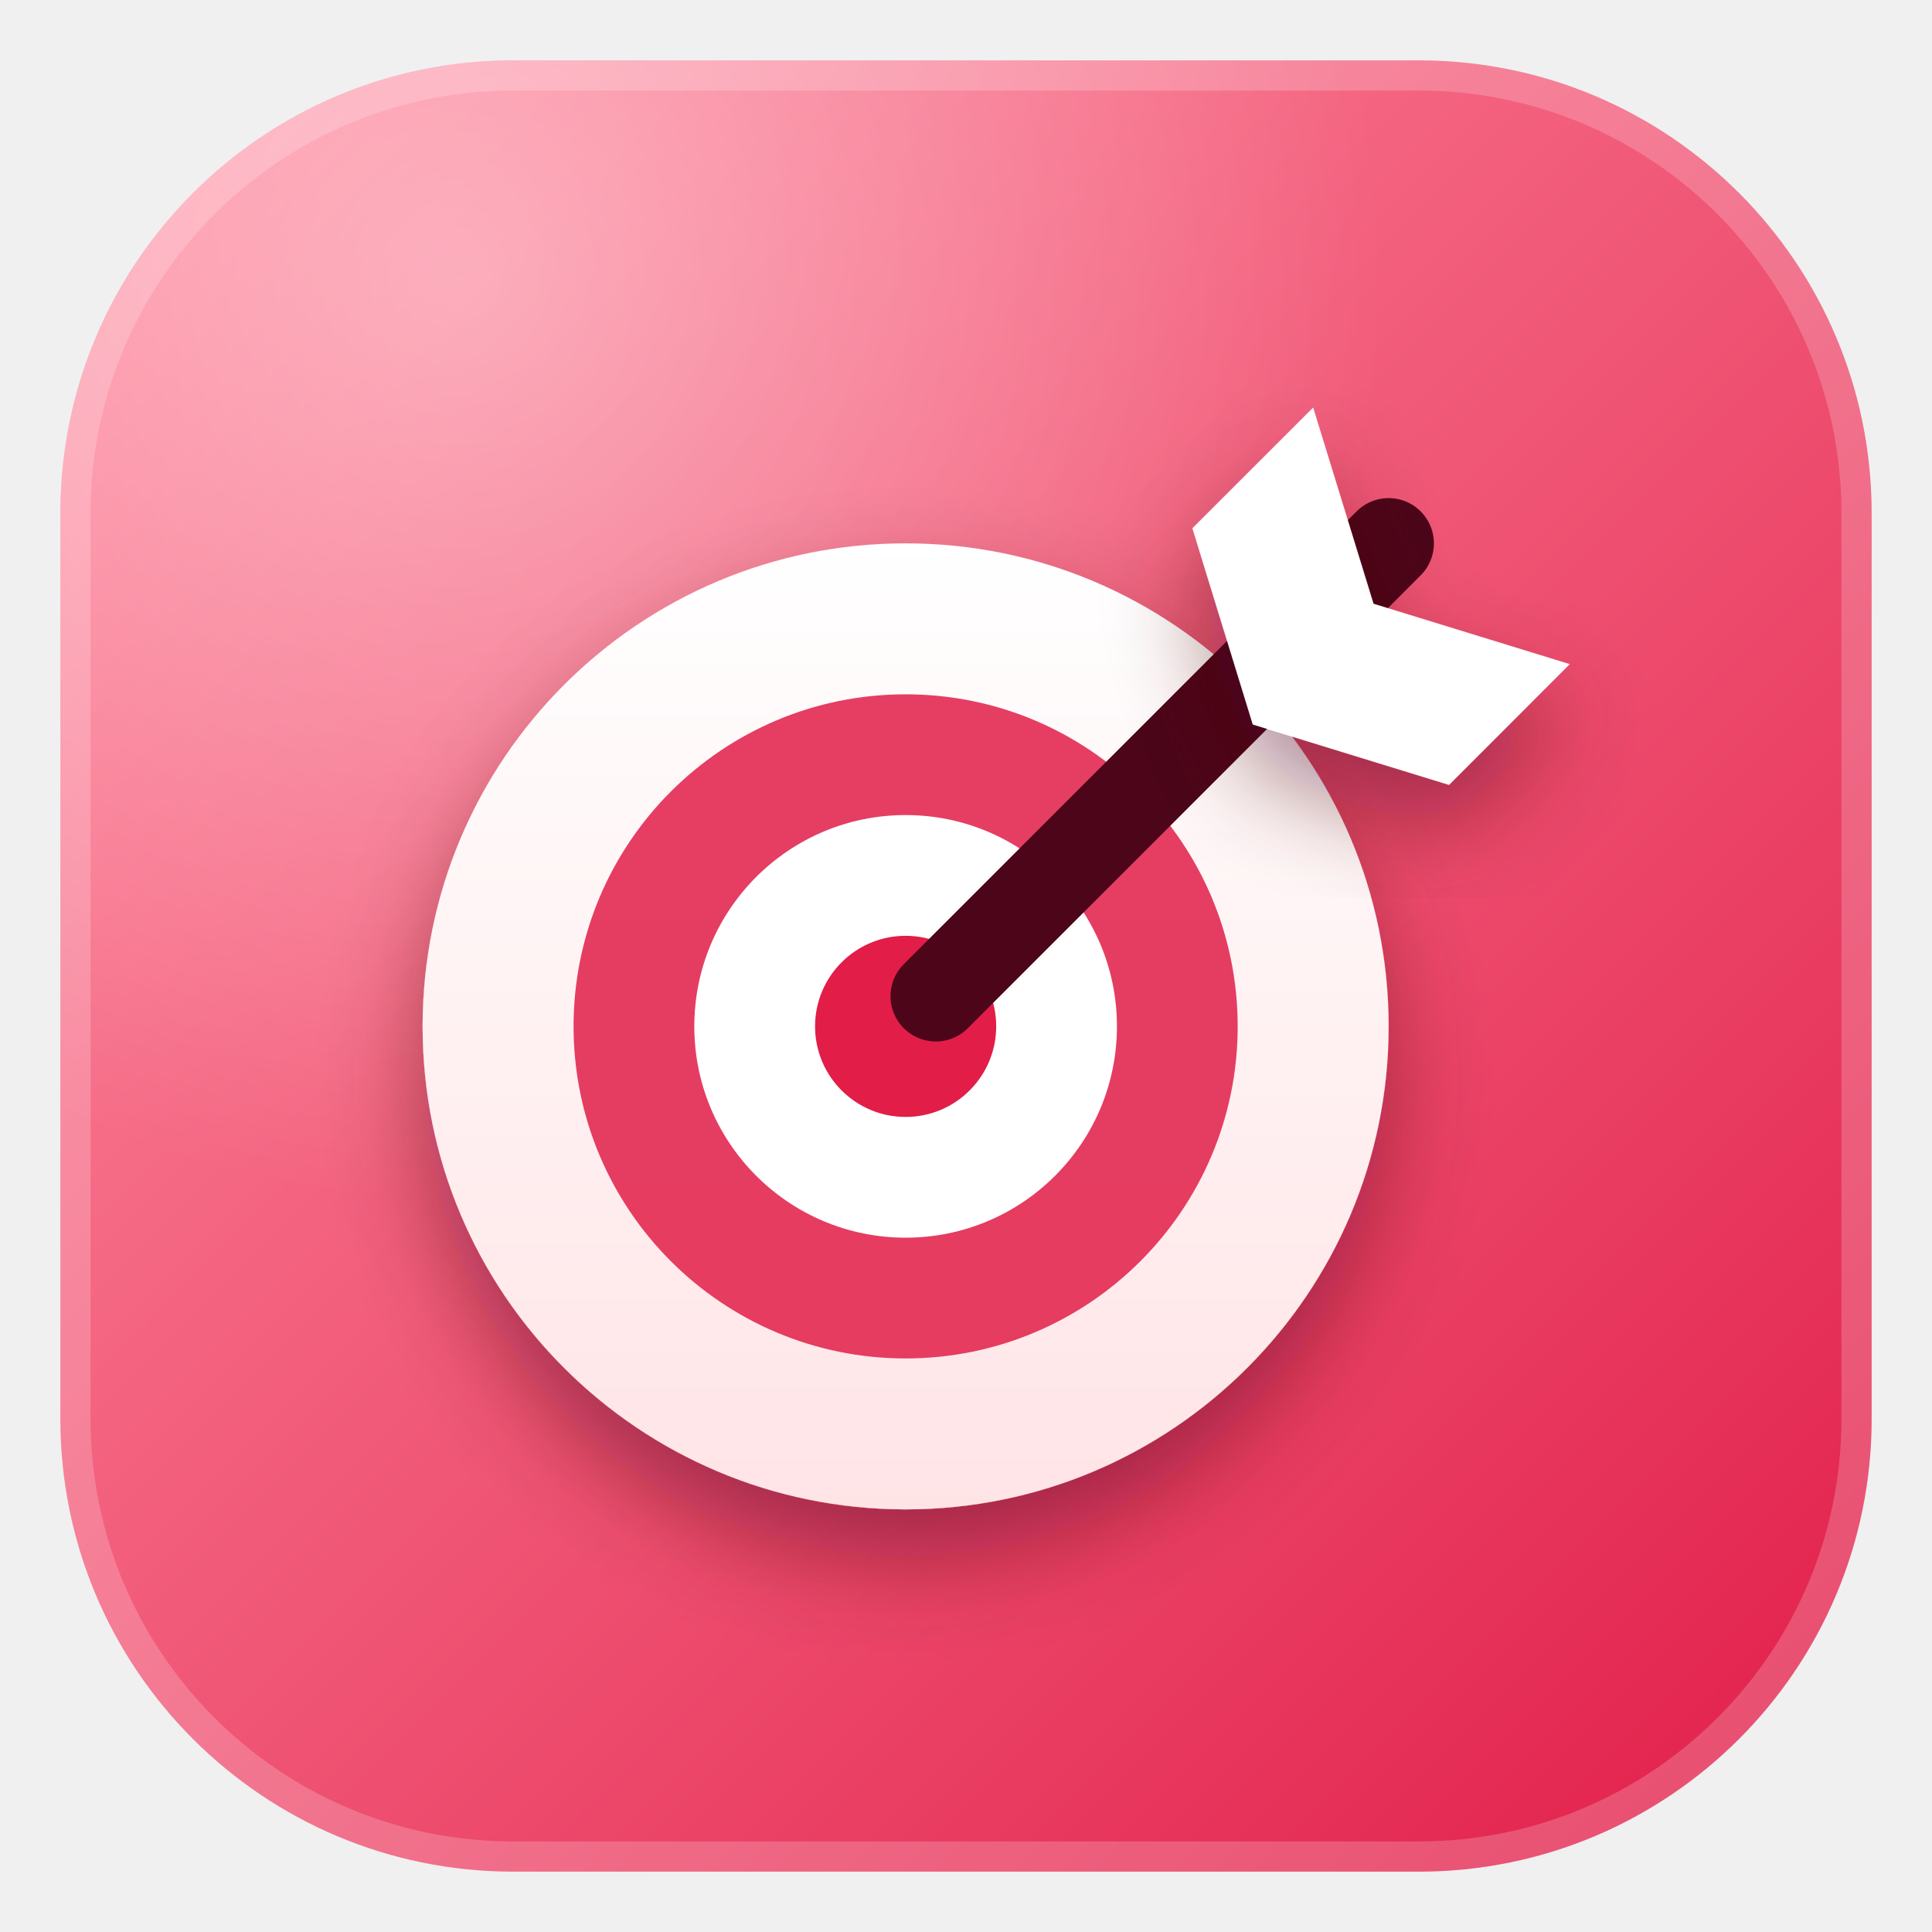
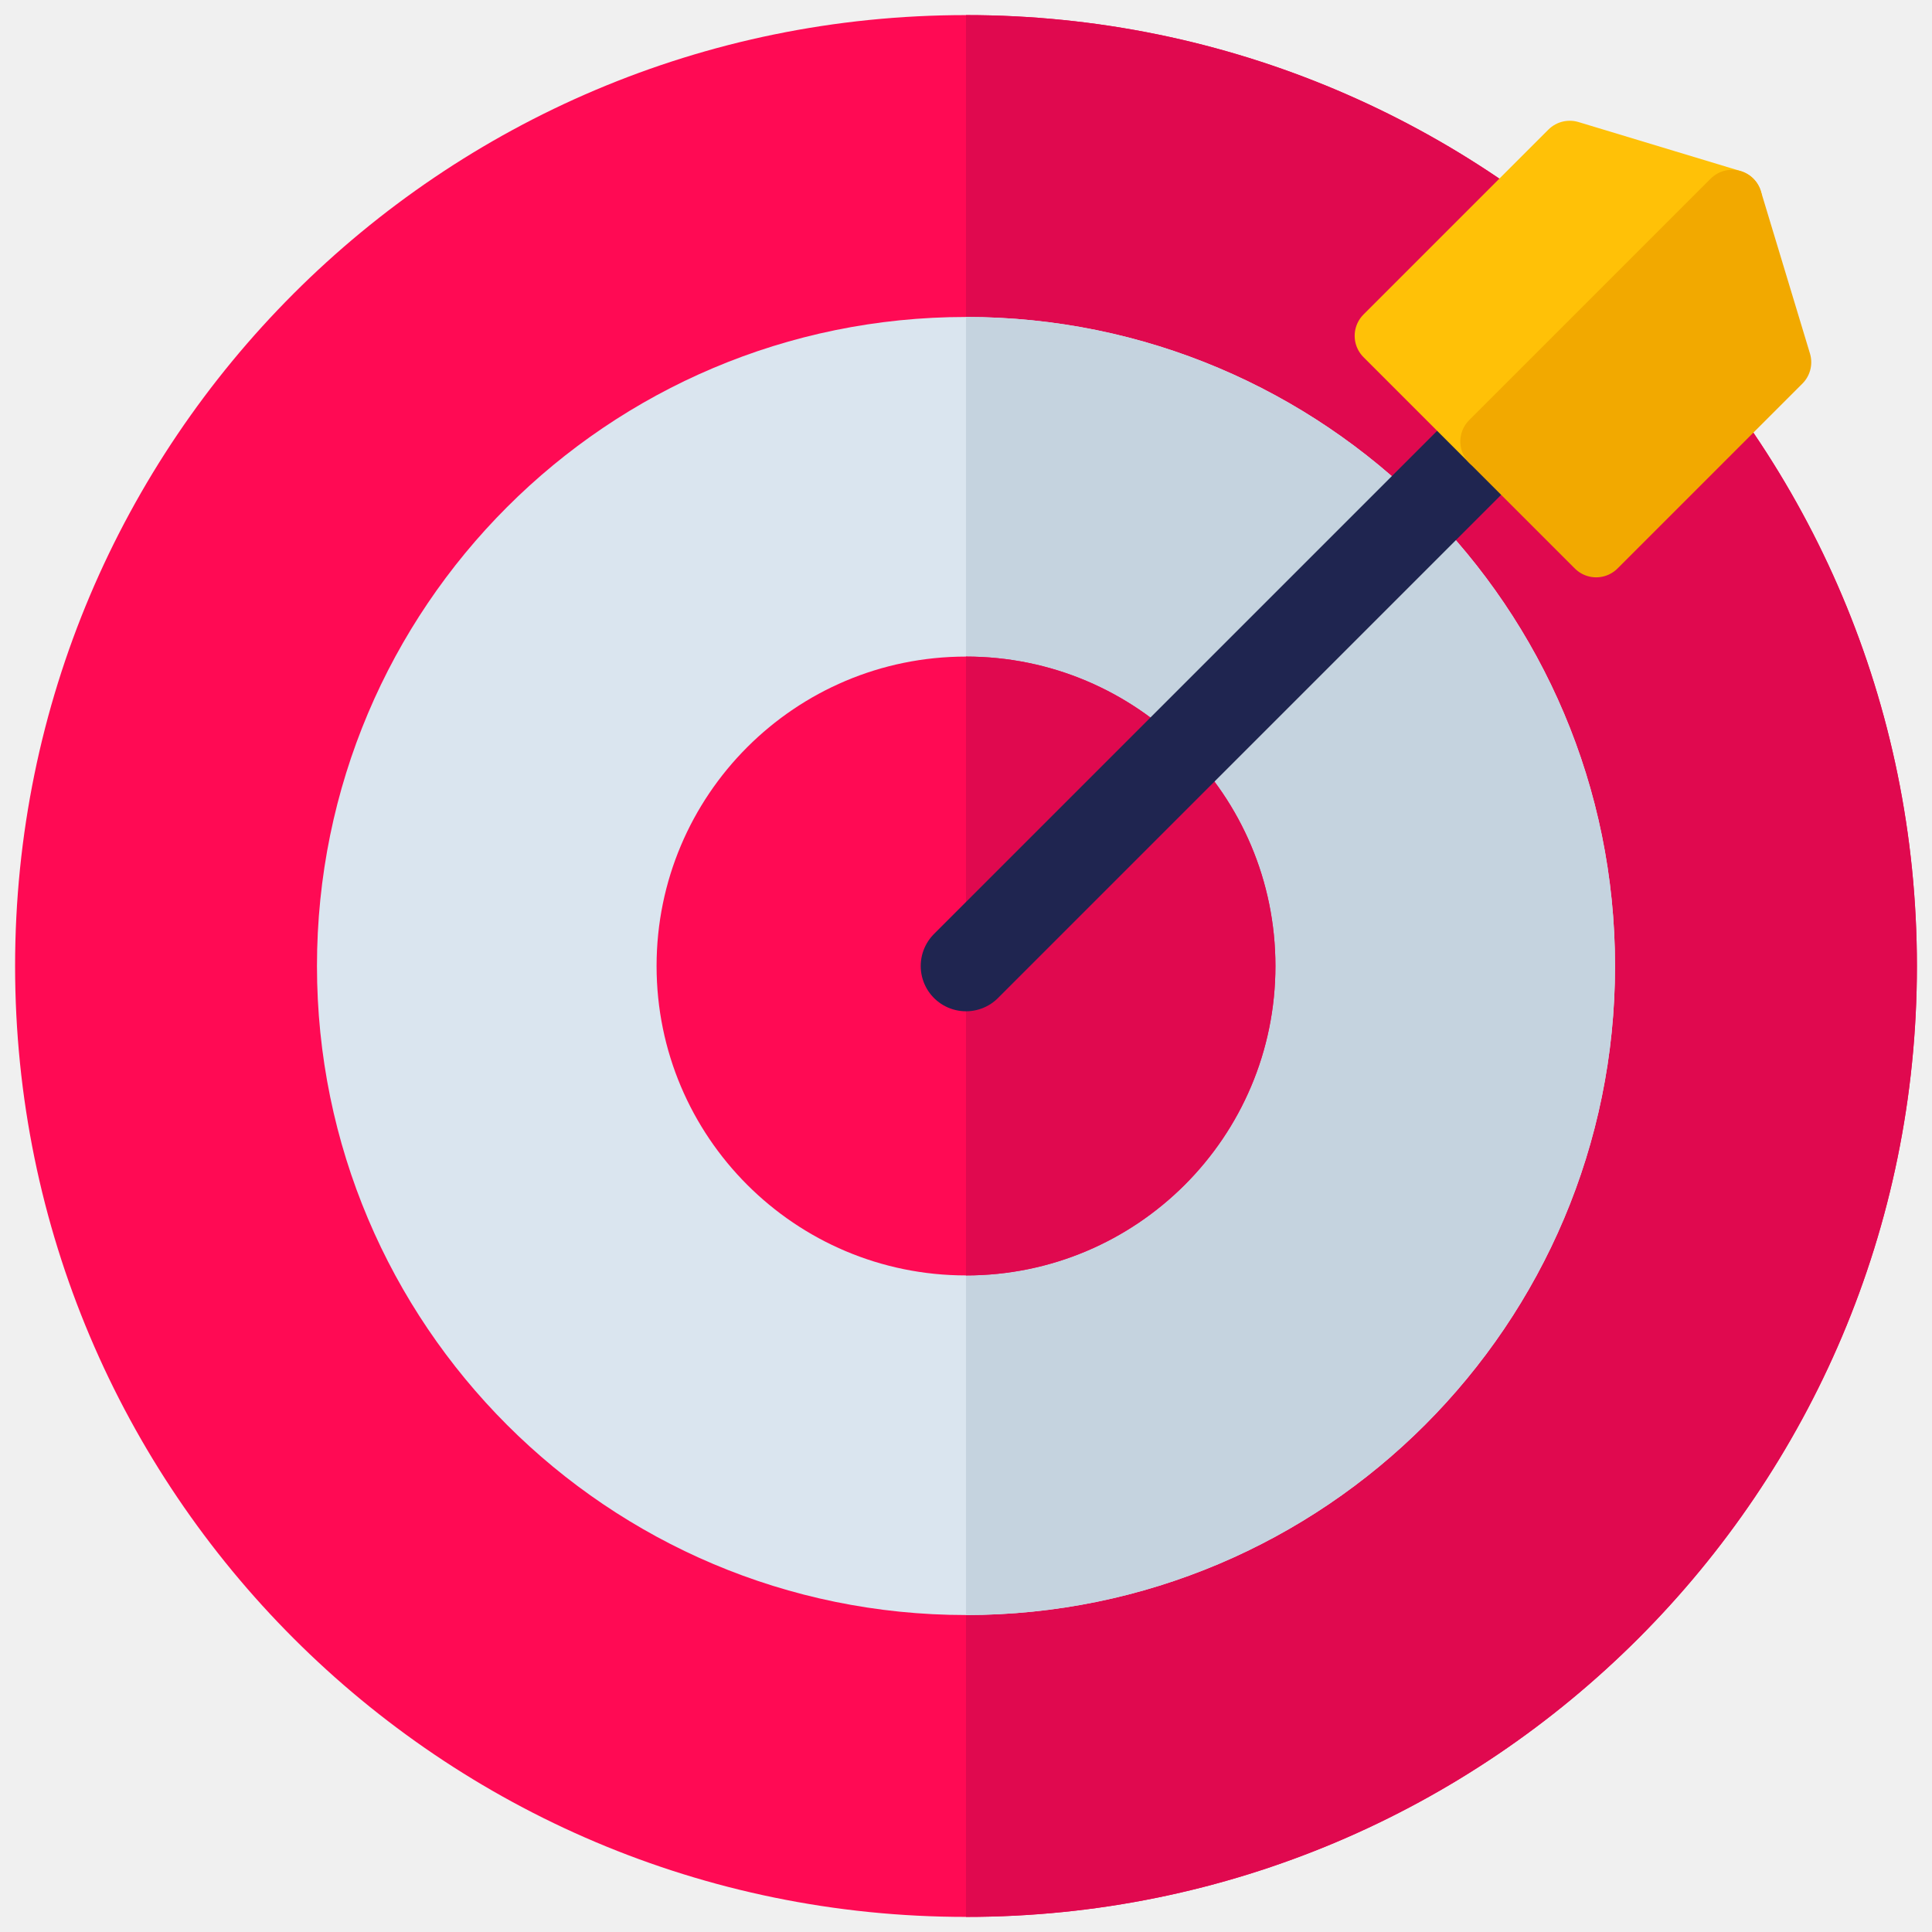
- <svg xmlns="http://www.w3.org/2000/svg" viewBox="0 0 64 64" width="256" height="256" role="img" aria-label="Quantalog Goals">
-   <defs>
-     <linearGradient id="t" x1="0" y1="0" x2="1" y2="1">
-       <stop offset="0" stop-color="#FF8FA3" />
-       <stop offset="1" stop-color="#E11D48" />
-     </linearGradient>
-     <radialGradient id="h" cx="0.22" cy="0.12" r="0.85">
-       <stop offset="0" stop-color="#FFFFFF" stop-opacity="0.38" />
-       <stop offset="0.6" stop-color="#FFFFFF" stop-opacity="0" />
-     </radialGradient>
-     <linearGradient id="w" x1="0" y1="0" x2="0" y2="1">
-       <stop offset="0" stop-color="#FFFFFF" />
-       <stop offset="1" stop-color="#FFE4E6" />
-     </linearGradient>
-     <filter id="d" x="-30%" y="-30%" width="160%" height="160%">
-       <feDropShadow dx="0" dy="1.6" stdDeviation="1.6" flood-color="#4C0519" flood-opacity="0.45" />
-     </filter>
-   </defs>
-   <rect x="2" y="2" width="60" height="60" rx="15" fill="url(#t)" />
-   <rect x="2" y="2" width="60" height="60" rx="15" fill="url(#h)" />
-   <rect x="2.5" y="2.5" width="59" height="59" rx="14.5" fill="none" stroke="#FFFFFF" stroke-opacity="0.2" />
-   <circle cx="30" cy="34" r="16" fill="url(#w)" filter="url(#d)" />
-   <circle cx="30" cy="34" r="11" fill="#E11D48" opacity="0.85" />
-   <circle cx="30" cy="34" r="7" fill="#FFFFFF" />
-   <circle cx="30" cy="34" r="3" fill="#E11D48" />
-   <path d="M31 33L46 18" stroke="#4C0519" stroke-width="3" stroke-linecap="round" />
-   <path d="M43.5 13.5l2 6.5 6.5 2-4 4-6.5-2-2-6.5z" fill="#FFFFFF" filter="url(#d)" />
+ <svg xmlns="http://www.w3.org/2000/svg" viewBox="0 0 512 512" width="256" height="256" role="img" aria-label="Quantalog Goals">
+   <circle cx="256" cy="256" r="252" fill="#FF0A54" />
+   <path d="M256 4A252 252 0 0 1 256 508Z" fill="#E0094F" />
+   <circle cx="256" cy="256" r="172" fill="#DAE5EF" />
+   <path d="M256 84A172 172 0 0 1 256 428Z" fill="#C5D3DF" />
+   <circle cx="256" cy="256" r="82" fill="#FF0A54" />
+   <path d="M256 174A82 82 0 0 1 256 338Z" fill="#E0094F" />
+   <path d="M256 256L400 112" stroke="#1F2550" stroke-width="24" stroke-linecap="round" />
+   <g stroke-linejoin="round" stroke-width="16">
+     <path d="M395 117L367 89L416 40L459 53Z" fill="#FFC107" stroke="#FFC107" />
+     <path d="M395 117L423 145L472 96L459 53Z" fill="#F2A900" stroke="#F2A900" />
+   </g>
</svg>
